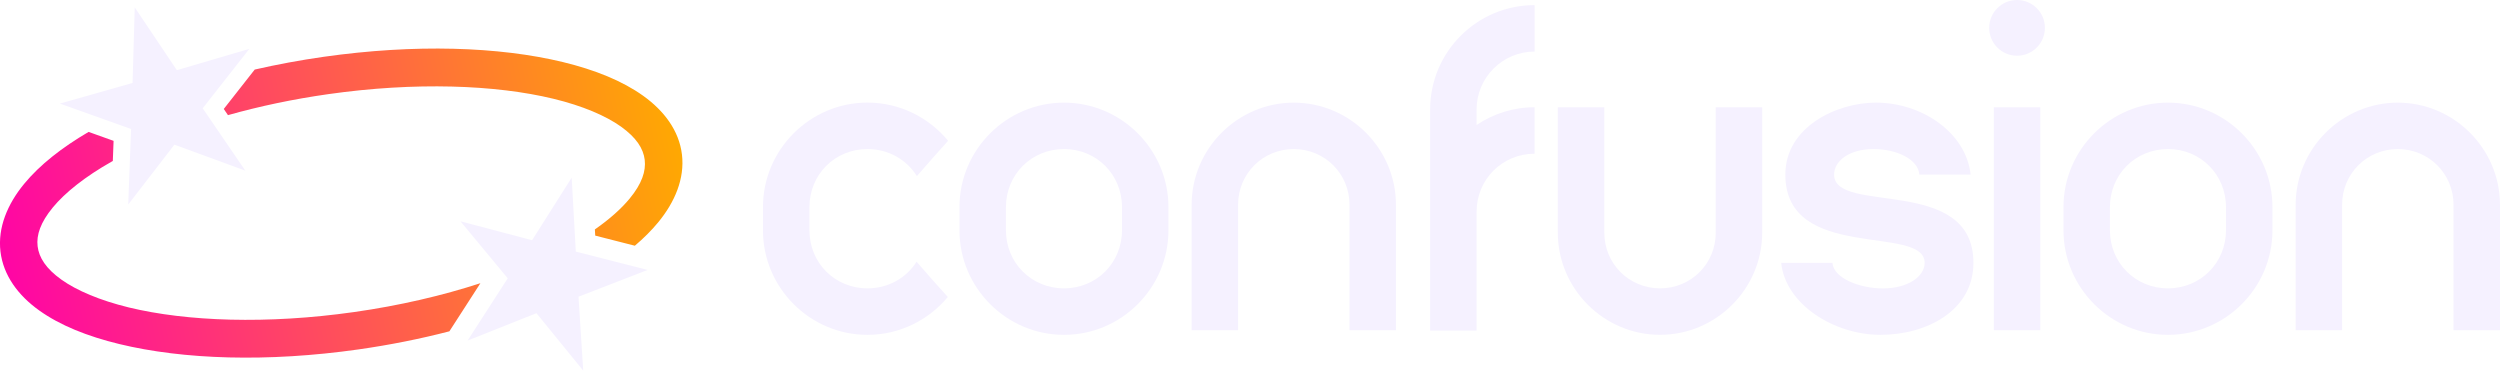
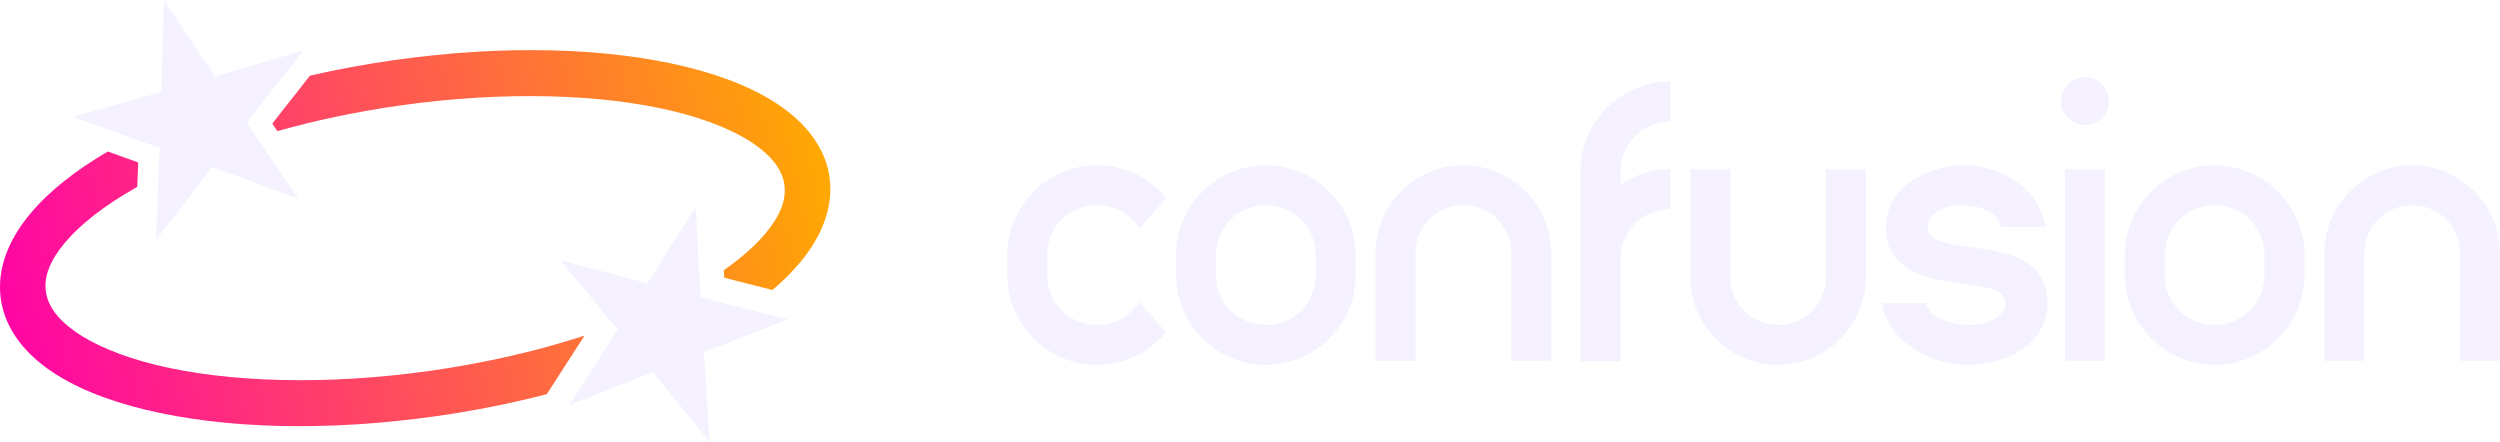
- <svg xmlns="http://www.w3.org/2000/svg" xmlns:xlink="http://www.w3.org/1999/xlink" width="329" height="49.74" viewBox="0 -3 87.048 13.16" version="1.1" id="svg1">
+ <svg xmlns="http://www.w3.org/2000/svg" xmlns:xlink="http://www.w3.org/1999/xlink" width="486.487" height="86" viewBox="0 -3 128.716 22.754" version="1.1" id="svg1">
  <defs id="defs1">
    <linearGradient xlink:href="#linearGradient42" id="linearGradient43" x1="0.09" y1="7.243" x2="15.087" y2="5.824" gradientUnits="userSpaceOnUse" gradientTransform="matrix(1.162242,-0.1653568,0.1380714,1.165798,0.6439462,1.299248)" />
    <linearGradient id="linearGradient42">
      <stop style="stop-color:#ff00aa;stop-opacity:1;" offset="0" id="stop42" />
      <stop style="stop-color:#ffaa00;stop-opacity:1;" offset="1" id="stop43" />
    </linearGradient>
  </defs>
-   <g id="g1">
-     <path style="baseline-shift:baseline;display:inline;overflow:visible;vector-effect:none;fill:#f5f1ff;enable-background:accumulate;stop-color:#000000;stop-opacity:1;opacity:1;fill-opacity:1" d="m 75.486,0.574 c -2.001,0 -3.637,1.635 -3.637,3.637 v 0.809 c 0,2.001 1.635,3.639 3.637,3.639 2.001,0 3.639,-1.637 3.639,-3.639 V 4.211 c 0,-2.001 -1.637,-3.637 -3.639,-3.637 z m 0,1.615 c 1.134,0 2.021,0.888 2.021,2.021 v 0.809 c 0,1.134 -0.888,2.021 -2.021,2.021 -1.134,0 -2.02,-0.888 -2.02,-2.021 V 4.211 c 0,-1.134 0.886,-2.021 2.02,-2.021 z" id="path11" />
-     <path id="path7" style="baseline-shift:baseline;display:inline;overflow:visible;vector-effect:none;fill:#f5f1ff;enable-background:accumulate;stop-color:#000000;stop-opacity:1;opacity:1;fill-opacity:1" d="M 53.434 -2.822 C 51.425 -2.822 49.796 -1.193 49.796 0.816 L 49.796 8.512 L 51.413 8.512 L 51.413 8.496 L 51.414 8.496 L 51.414 4.373 C 51.414 3.247 52.308 2.352 53.433 2.352 L 53.433 0.734 C 52.687 0.734 51.992 0.962 51.413 1.352 L 51.413 0.816 C 51.413 -0.3 52.318 -1.205 53.434 -1.205 L 53.434 -2.822 z " />
-     <path style="baseline-shift:baseline;display:inline;overflow:visible;vector-effect:none;fill:#f5f1ff;enable-background:accumulate;stop-color:#000000;stop-opacity:1;opacity:1;fill-opacity:1" d="m 54.242,0.734 v 4.367 c 0,1.955 1.604,3.557 3.559,3.557 1.955,0 3.557,-1.602 3.557,-3.557 V 0.734 h -1.617 v 4.367 c 0,1.081 -0.858,1.939 -1.939,1.939 -1.081,0 -1.941,-0.858 -1.941,-1.939 V 0.734 Z" id="path8" />
-     <path style="baseline-shift:baseline;display:inline;overflow:visible;vector-effect:none;fill:#f5f1ff;enable-background:accumulate;stop-color:#000000;stop-opacity:1;opacity:1;fill-opacity:1" d="m 83.49,0.574 c -1.955,0 -3.557,1.602 -3.557,3.557 v 4.365 h 1.617 V 4.131 c 0,-1.081 0.858,-1.941 1.939,-1.941 1.081,0 1.941,0.86 1.941,1.941 v 4.365 h 1.617 V 4.131 c 0,-1.955 -1.604,-3.557 -3.559,-3.557 z" id="path12" />
-     <path id="path10" style="stroke-width:0.202;fill:#f5f1ff;fill-opacity:1" d="M 70.232 -3 C 69.697 -3 69.262 -2.566 69.262 -2.03 C 69.262 -1.494 69.697 -1.06 70.232 -1.06 C 70.768 -1.06 71.202 -1.494 71.202 -2.03 C 71.202 -2.566 70.768 -3 70.232 -3 z M 69.424 0.735 L 69.424 8.496 L 71.041 8.496 L 71.041 0.735 L 69.424 0.735 z " />
-     <path d="m 65.317,0.573 c 1.613,0 3.144,1.055 3.298,2.506 h -1.785 c -0.04,-0.537 -0.794,-0.889 -1.594,-0.889 -0.869,0 -1.374,0.428 -1.374,0.889 0,1.415 4.851,0 4.851,3.072 0,1.66 -1.626,2.508 -3.234,2.508 -1.613,0 -3.306,-1.055 -3.46,-2.506 h 1.785 c 0.04,0.537 0.952,0.889 1.756,0.889 0.889,0 1.455,-0.428 1.455,-0.889 0,-1.36 -4.851,0 -4.851,-3.074 0,-1.66 1.788,-2.506 3.153,-2.506 z" fill="#f5f1ff" id="path9" style="stroke-width:0.202;fill:#f5f1ff;fill-opacity:1" />
-     <path style="baseline-shift:baseline;display:inline;overflow:visible;vector-effect:none;fill:#f5f1ff;enable-background:accumulate;stop-color:#000000;stop-opacity:1;opacity:1;fill-opacity:1" d="m 37.047,0.574 c -2.001,0 -3.639,1.635 -3.639,3.637 v 0.809 c 0,2.001 1.637,3.639 3.639,3.639 2.001,0 3.637,-1.637 3.637,-3.639 V 4.211 c 0,-2.001 -1.635,-3.637 -3.637,-3.637 z m 0,1.615 c 1.134,0 2.02,0.888 2.02,2.021 v 0.809 c 0,1.134 -0.886,2.021 -2.02,2.021 -1.134,0 -2.021,-0.888 -2.021,-2.021 V 4.211 c 0,-1.134 0.888,-2.021 2.021,-2.021 z" id="path5" />
-     <path style="baseline-shift:baseline;display:inline;overflow:visible;vector-effect:none;fill:#f5f1ff;enable-background:accumulate;stop-color:#000000;stop-opacity:1;opacity:1;fill-opacity:1" d="m 45.049,0.574 c -1.955,0 -3.557,1.602 -3.557,3.557 v 4.365 h 1.617 V 4.131 c 0,-1.081 0.858,-1.941 1.939,-1.941 1.081,0 1.941,0.86 1.941,1.941 v 4.365 h 1.617 V 4.131 c 0,-1.955 -1.604,-3.557 -3.559,-3.557 z" id="path6" />
-     <path id="path4" style="baseline-shift:baseline;display:inline;overflow:visible;opacity:1;vector-effect:none;stroke-width:1.499;enable-background:accumulate;stop-color:#000000;stop-opacity:1;fill:#f5f1ff;fill-opacity:1" d="m 30.204,0.572 c -2.001,0 -3.638,1.637 -3.638,3.638 v 0.811 c 0,2.001 1.637,3.638 3.638,3.638 1.122,0 2.129,-0.514 2.798,-1.319 -0.305,-0.333 -0.706,-0.785 -1.087,-1.227 -0.356,0.562 -0.983,0.927 -1.711,0.927 -1.134,0 -2.02,-0.886 -2.02,-2.02 V 4.21 c 0,-1.134 0.886,-2.02 2.02,-2.02 0.735,0 1.367,0.372 1.721,0.942 C 32.308,2.692 32.708,2.237 33.012,1.902 32.343,1.091 31.331,0.572 30.204,0.572 Z" />
+   <g id="g1" transform="matrix(1.270742,0,0,1.270742,18.09984,4.780974)" style="fill:#f5f1ff;fill-opacity:1">
+     <path style="baseline-shift:baseline;display:inline;overflow:visible;opacity:1;vector-effect:none;fill:#f5f1ff;fill-opacity:1;enable-background:accumulate;stop-color:#000000;stop-opacity:1" d="m 75.486,0.574 c -2.001,0 -3.637,1.635 -3.637,3.637 v 0.809 c 0,2.001 1.635,3.639 3.637,3.639 2.001,0 3.639,-1.637 3.639,-3.639 V 4.211 c 0,-2.001 -1.637,-3.637 -3.639,-3.637 z m 0,1.615 c 1.134,0 2.021,0.888 2.021,2.021 v 0.809 c 0,1.134 -0.888,2.021 -2.021,2.021 -1.134,0 -2.02,-0.888 -2.02,-2.021 V 4.211 c 0,-1.134 0.886,-2.021 2.02,-2.021 z" id="path11" />
+     <path id="path7" style="baseline-shift:baseline;display:inline;overflow:visible;opacity:1;vector-effect:none;fill:#f5f1ff;fill-opacity:1;enable-background:accumulate;stop-color:#000000;stop-opacity:1" d="m 53.434,-2.822 c -2.009,0 -3.638,1.629 -3.638,3.638 V 8.512 h 1.617 v -0.017 h 5.17e-4 V 4.373 c 0,-1.126 0.894,-2.022 2.02,-2.022 V 0.734 c -0.746,0 -1.441,0.228 -2.02,0.618 V 0.816 c 0,-1.116 0.905,-2.021 2.021,-2.021 z" />
+     <path style="baseline-shift:baseline;display:inline;overflow:visible;opacity:1;vector-effect:none;fill:#f5f1ff;fill-opacity:1;enable-background:accumulate;stop-color:#000000;stop-opacity:1" d="m 54.242,0.734 v 4.367 c 0,1.955 1.604,3.557 3.559,3.557 1.955,0 3.557,-1.602 3.557,-3.557 V 0.734 h -1.617 v 4.367 c 0,1.081 -0.858,1.939 -1.939,1.939 -1.081,0 -1.941,-0.858 -1.941,-1.939 V 0.734 Z" id="path8" />
+     <path style="baseline-shift:baseline;display:inline;overflow:visible;opacity:1;vector-effect:none;fill:#f5f1ff;fill-opacity:1;enable-background:accumulate;stop-color:#000000;stop-opacity:1" d="m 83.49,0.574 c -1.955,0 -3.557,1.602 -3.557,3.557 v 4.365 h 1.617 V 4.131 c 0,-1.081 0.858,-1.941 1.939,-1.941 1.081,0 1.941,0.86 1.941,1.941 v 4.365 h 1.617 V 4.131 c 0,-1.955 -1.604,-3.557 -3.559,-3.557 z" id="path12" />
+     <path id="path10" style="fill:#f5f1ff;fill-opacity:1;stroke-width:0.202" d="m 70.232,-3 c -0.536,0 -0.97,0.434 -0.97,0.97 0,0.536 0.435,0.97 0.97,0.97 0.536,0 0.97,-0.435 0.97,-0.97 C 71.202,-2.566 70.768,-3 70.232,-3 Z m -0.808,3.735 V 8.496 h 1.616 V 0.735 Z" />
+     <path d="m 65.317,0.573 c 1.613,0 3.144,1.055 3.298,2.506 h -1.785 c -0.04,-0.537 -0.794,-0.889 -1.594,-0.889 -0.869,0 -1.374,0.428 -1.374,0.889 0,1.415 4.851,0 4.851,3.072 0,1.66 -1.626,2.508 -3.234,2.508 -1.613,0 -3.306,-1.055 -3.46,-2.506 h 1.785 c 0.04,0.537 0.952,0.889 1.756,0.889 0.889,0 1.455,-0.428 1.455,-0.889 0,-1.36 -4.851,0 -4.851,-3.074 0,-1.66 1.788,-2.506 3.153,-2.506 z" fill="#f5f1ff" id="path9" style="fill:#f5f1ff;fill-opacity:1;stroke-width:0.202" />
+     <path style="baseline-shift:baseline;display:inline;overflow:visible;opacity:1;vector-effect:none;fill:#f5f1ff;fill-opacity:1;enable-background:accumulate;stop-color:#000000;stop-opacity:1" d="m 37.047,0.574 c -2.001,0 -3.639,1.635 -3.639,3.637 v 0.809 c 0,2.001 1.637,3.639 3.639,3.639 2.001,0 3.637,-1.637 3.637,-3.639 V 4.211 c 0,-2.001 -1.635,-3.637 -3.637,-3.637 z m 0,1.615 c 1.134,0 2.02,0.888 2.02,2.021 v 0.809 c 0,1.134 -0.886,2.021 -2.02,2.021 -1.134,0 -2.021,-0.888 -2.021,-2.021 V 4.211 c 0,-1.134 0.888,-2.021 2.021,-2.021 z" id="path5" />
+     <path style="baseline-shift:baseline;display:inline;overflow:visible;opacity:1;vector-effect:none;fill:#f5f1ff;fill-opacity:1;enable-background:accumulate;stop-color:#000000;stop-opacity:1" d="m 45.049,0.574 c -1.955,0 -3.557,1.602 -3.557,3.557 v 4.365 h 1.617 V 4.131 c 0,-1.081 0.858,-1.941 1.939,-1.941 1.081,0 1.941,0.86 1.941,1.941 v 4.365 h 1.617 V 4.131 c 0,-1.955 -1.604,-3.557 -3.559,-3.557 z" id="path6" />
+     <path id="path4" style="baseline-shift:baseline;display:inline;overflow:visible;opacity:1;vector-effect:none;fill:#f5f1ff;fill-opacity:1;stroke-width:1.499;enable-background:accumulate;stop-color:#000000;stop-opacity:1" d="m 30.204,0.572 c -2.001,0 -3.638,1.637 -3.638,3.638 v 0.811 c 0,2.001 1.637,3.638 3.638,3.638 1.122,0 2.129,-0.514 2.798,-1.319 -0.305,-0.333 -0.706,-0.785 -1.087,-1.227 -0.356,0.562 -0.983,0.927 -1.711,0.927 -1.134,0 -2.02,-0.886 -2.02,-2.02 V 4.21 c 0,-1.134 0.886,-2.02 2.02,-2.02 0.735,0 1.367,0.372 1.721,0.942 C 32.308,2.692 32.708,2.237 33.012,1.902 32.343,1.091 31.331,0.572 30.204,0.572 Z" />
  </g>
-   <g id="g2" transform="matrix(1.403272,0,0,1.403272,-2.970258,-7.061337)">
+   <g id="g2" transform="matrix(2.524777,0,0,2.524777,-5.344112,-10.76915)">
    <path id="path1" style="baseline-shift:baseline;display:inline;overflow:visible;fill:url(#linearGradient43);fill-rule:evenodd;stroke:none;stroke-width:0.311;stroke-linecap:square;stroke-dasharray:none;stroke-opacity:1;paint-order:stroke fill markers;enable-background:accumulate;stop-color:#000000" d="M 13.369,4.104 C 12.366,4.079 11.281,4.143 10.152,4.303 9.561,4.387 8.988,4.494 8.437,4.62 L 7.669,5.598 7.773,5.751 C 8.546,5.533 9.383,5.355 10.262,5.23 c 2.158,-0.307 4.152,-0.233 5.588,0.115 0.718,0.174 1.296,0.42 1.677,0.692 0.381,0.273 0.554,0.545 0.587,0.824 0.033,0.279 -0.07,0.593 -0.376,0.963 -0.204,0.247 -0.495,0.508 -0.861,0.763 l 0.009,0.153 0.983,0.251 C 18.088,8.806 18.282,8.612 18.448,8.411 18.862,7.908 19.109,7.325 19.038,6.729 18.967,6.134 18.593,5.641 18.076,5.271 17.558,4.901 16.885,4.629 16.088,4.435 15.292,4.242 14.372,4.129 13.369,4.104 Z M 4.315,6.167 c -0.665,0.39 -1.21,0.817 -1.599,1.289 -0.414,0.503 -0.658,1.084 -0.588,1.679 0.071,0.596 0.442,1.091 0.96,1.461 0.517,0.37 1.194,0.642 1.99,0.835 1.592,0.386 3.677,0.454 5.934,0.133 0.787,-0.112 1.543,-0.264 2.255,-0.449 L 14.037,9.921 C 13.094,10.228 12.032,10.477 10.902,10.637 8.744,10.944 6.751,10.871 5.314,10.523 4.596,10.348 4.019,10.103 3.637,9.83 3.256,9.558 3.083,9.283 3.05,9.004 3.017,8.725 3.121,8.414 3.426,8.043 3.731,7.673 4.232,7.274 4.886,6.905 c 0.01,-0.006 0.02,-0.011 0.03,-0.017 l 0.019,-0.499 z" />
-     <path id="path2" style="fill:#f5f1ff;fill-rule:evenodd;stroke-width:0.552;stroke-linecap:square" d="m 16.588,12.09 -1.161,-1.425 -1.708,0.679 0.996,-1.544 -1.173,-1.415 1.777,0.47 0.983,-1.553 0.102,1.835 1.781,0.455 -1.714,0.664 z" />
-     <path id="path3-1" style="fill:#f5f1ff;fill-rule:evenodd;stroke-width:0.552;stroke-linecap:square" d="M 8.204,7.129 6.444,6.484 5.298,7.969 5.369,6.095 3.602,5.464 5.406,4.952 5.46,3.077 6.505,4.635 8.304,4.106 7.146,5.581 Z" />
+     <path id="path2" style="fill:#f5f1ff;fill-opacity:1;fill-rule:evenodd;stroke-width:0.552;stroke-linecap:square" d="m 16.588,12.09 -1.161,-1.425 -1.708,0.679 0.996,-1.544 -1.173,-1.415 1.777,0.47 0.983,-1.553 0.102,1.835 1.781,0.455 -1.714,0.664 z" />
+     <path id="path3-1" style="fill:#f5f1ff;fill-opacity:1;fill-rule:evenodd;stroke-width:0.552;stroke-linecap:square" d="M 8.204,7.129 6.444,6.484 5.298,7.969 5.369,6.095 3.602,5.464 5.406,4.952 5.46,3.077 6.505,4.635 8.304,4.106 7.146,5.581 Z" />
  </g>
</svg>
